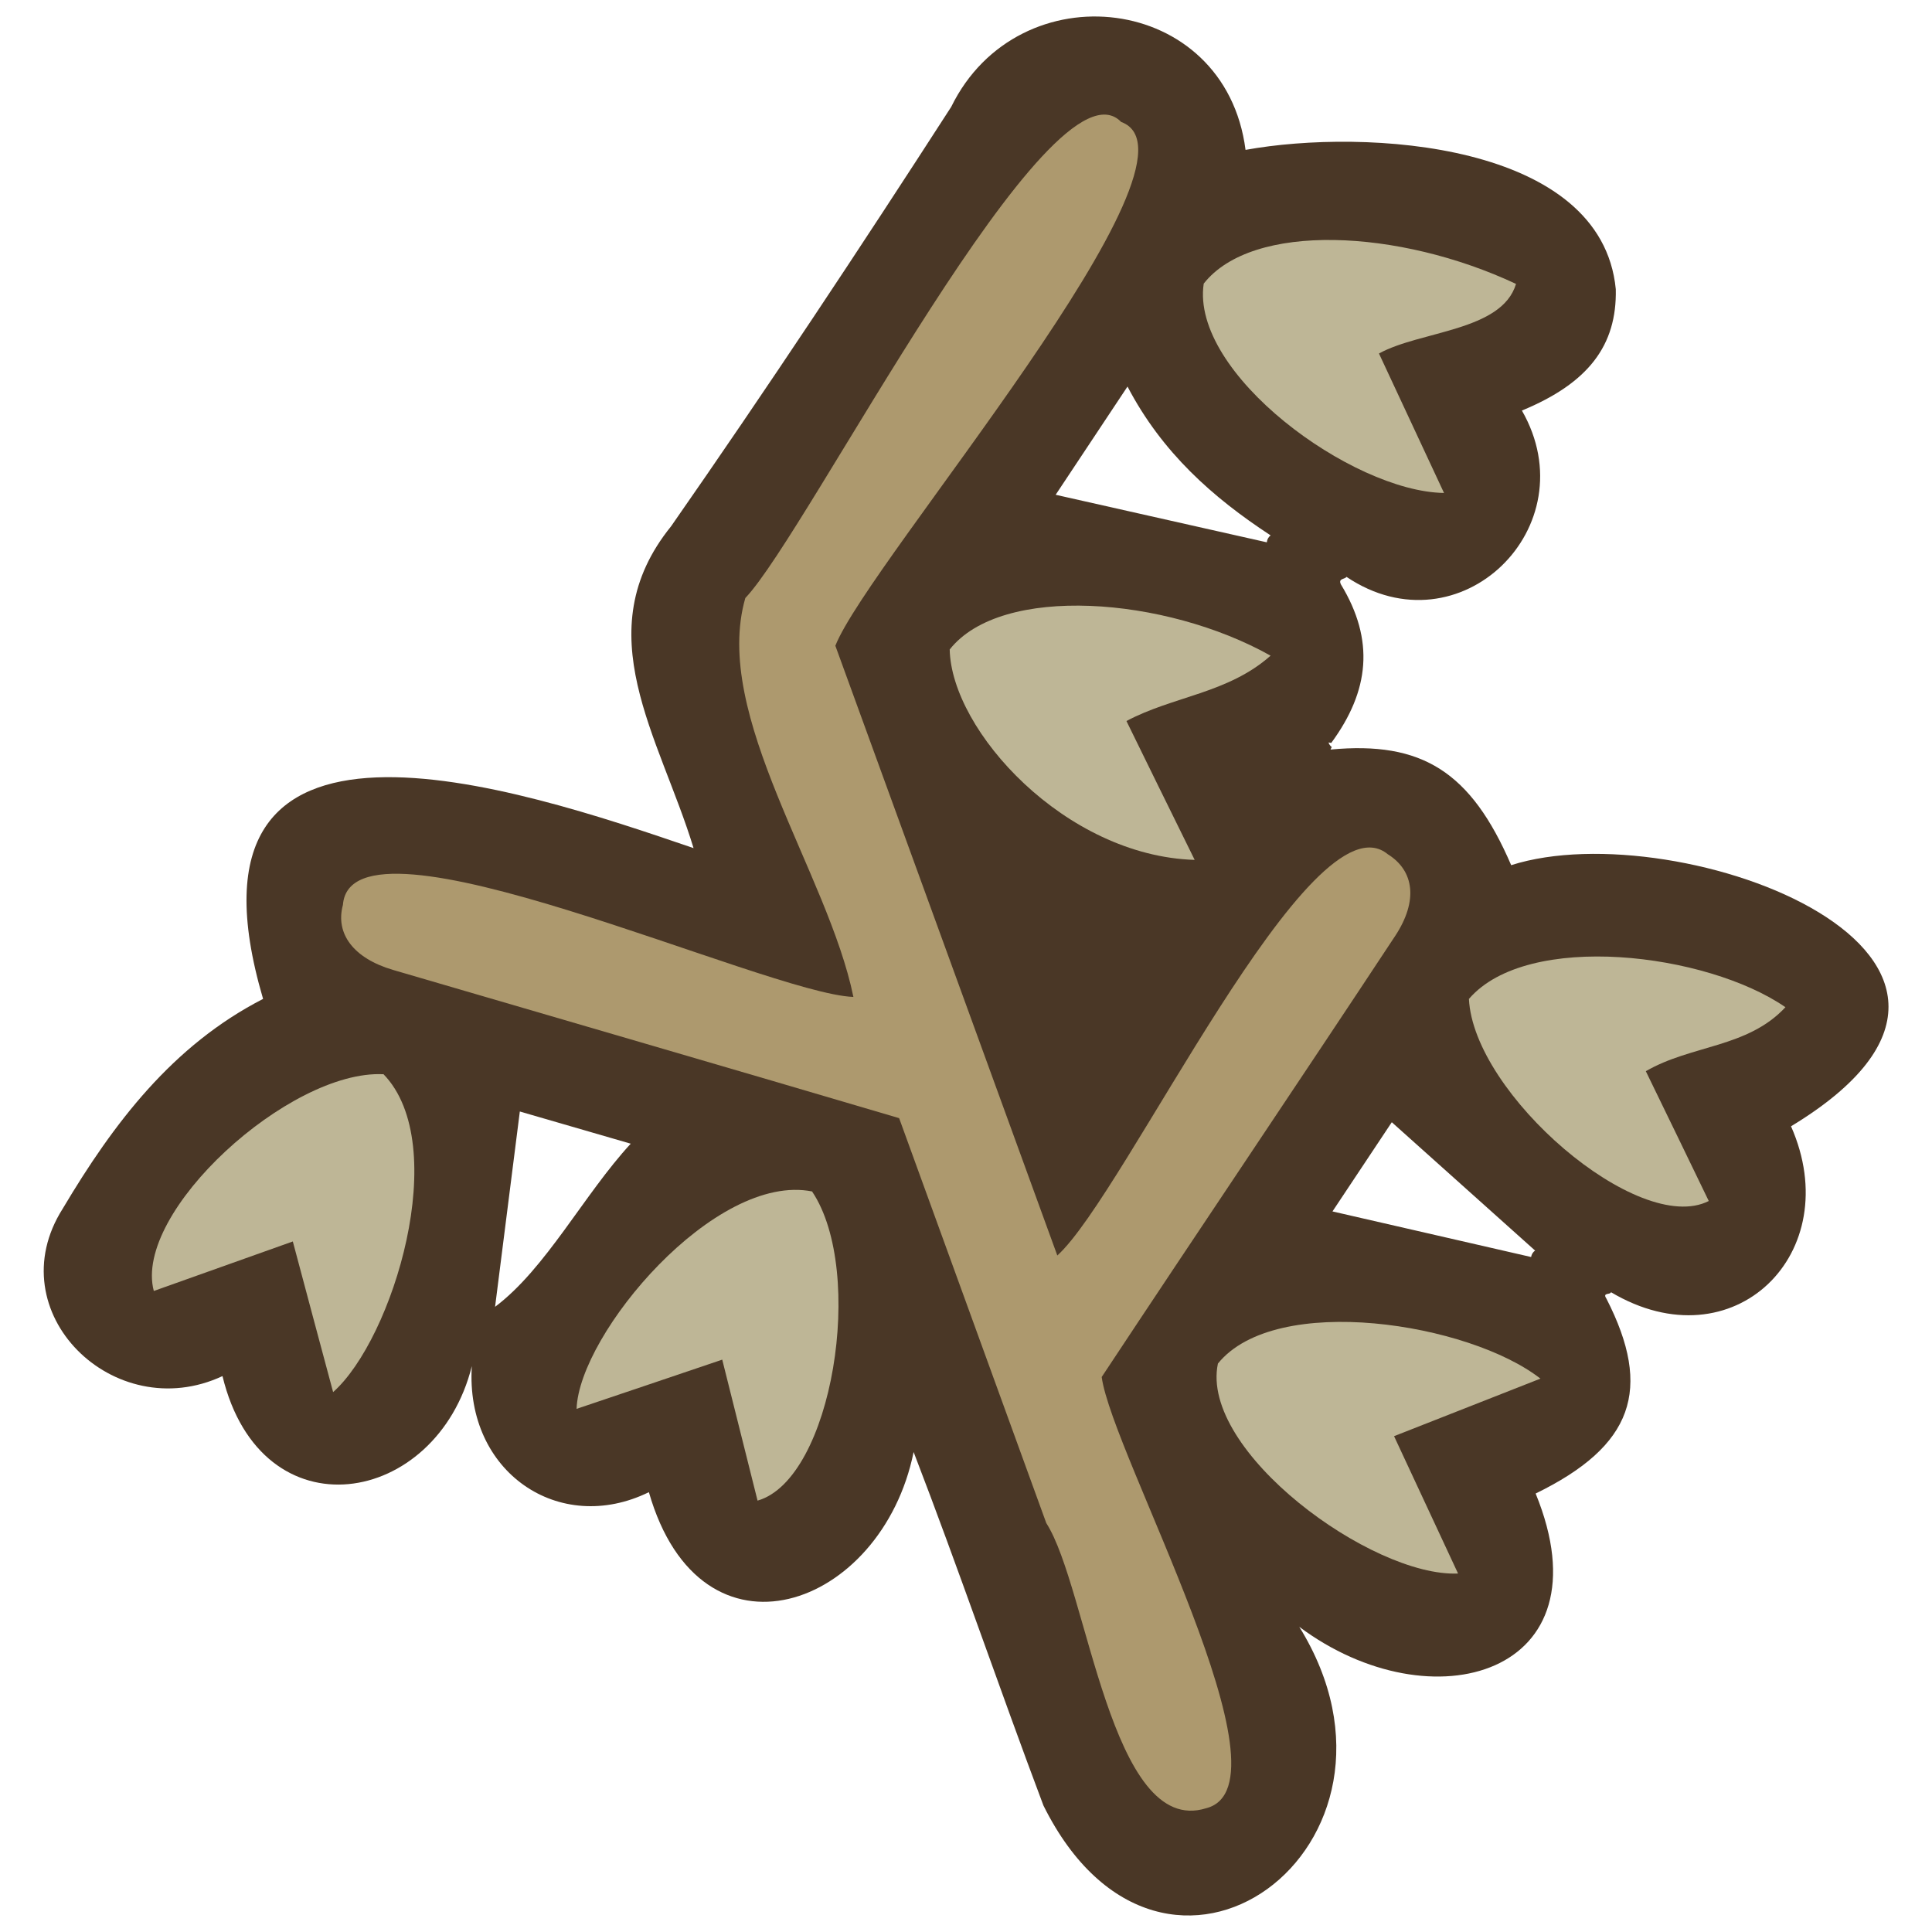
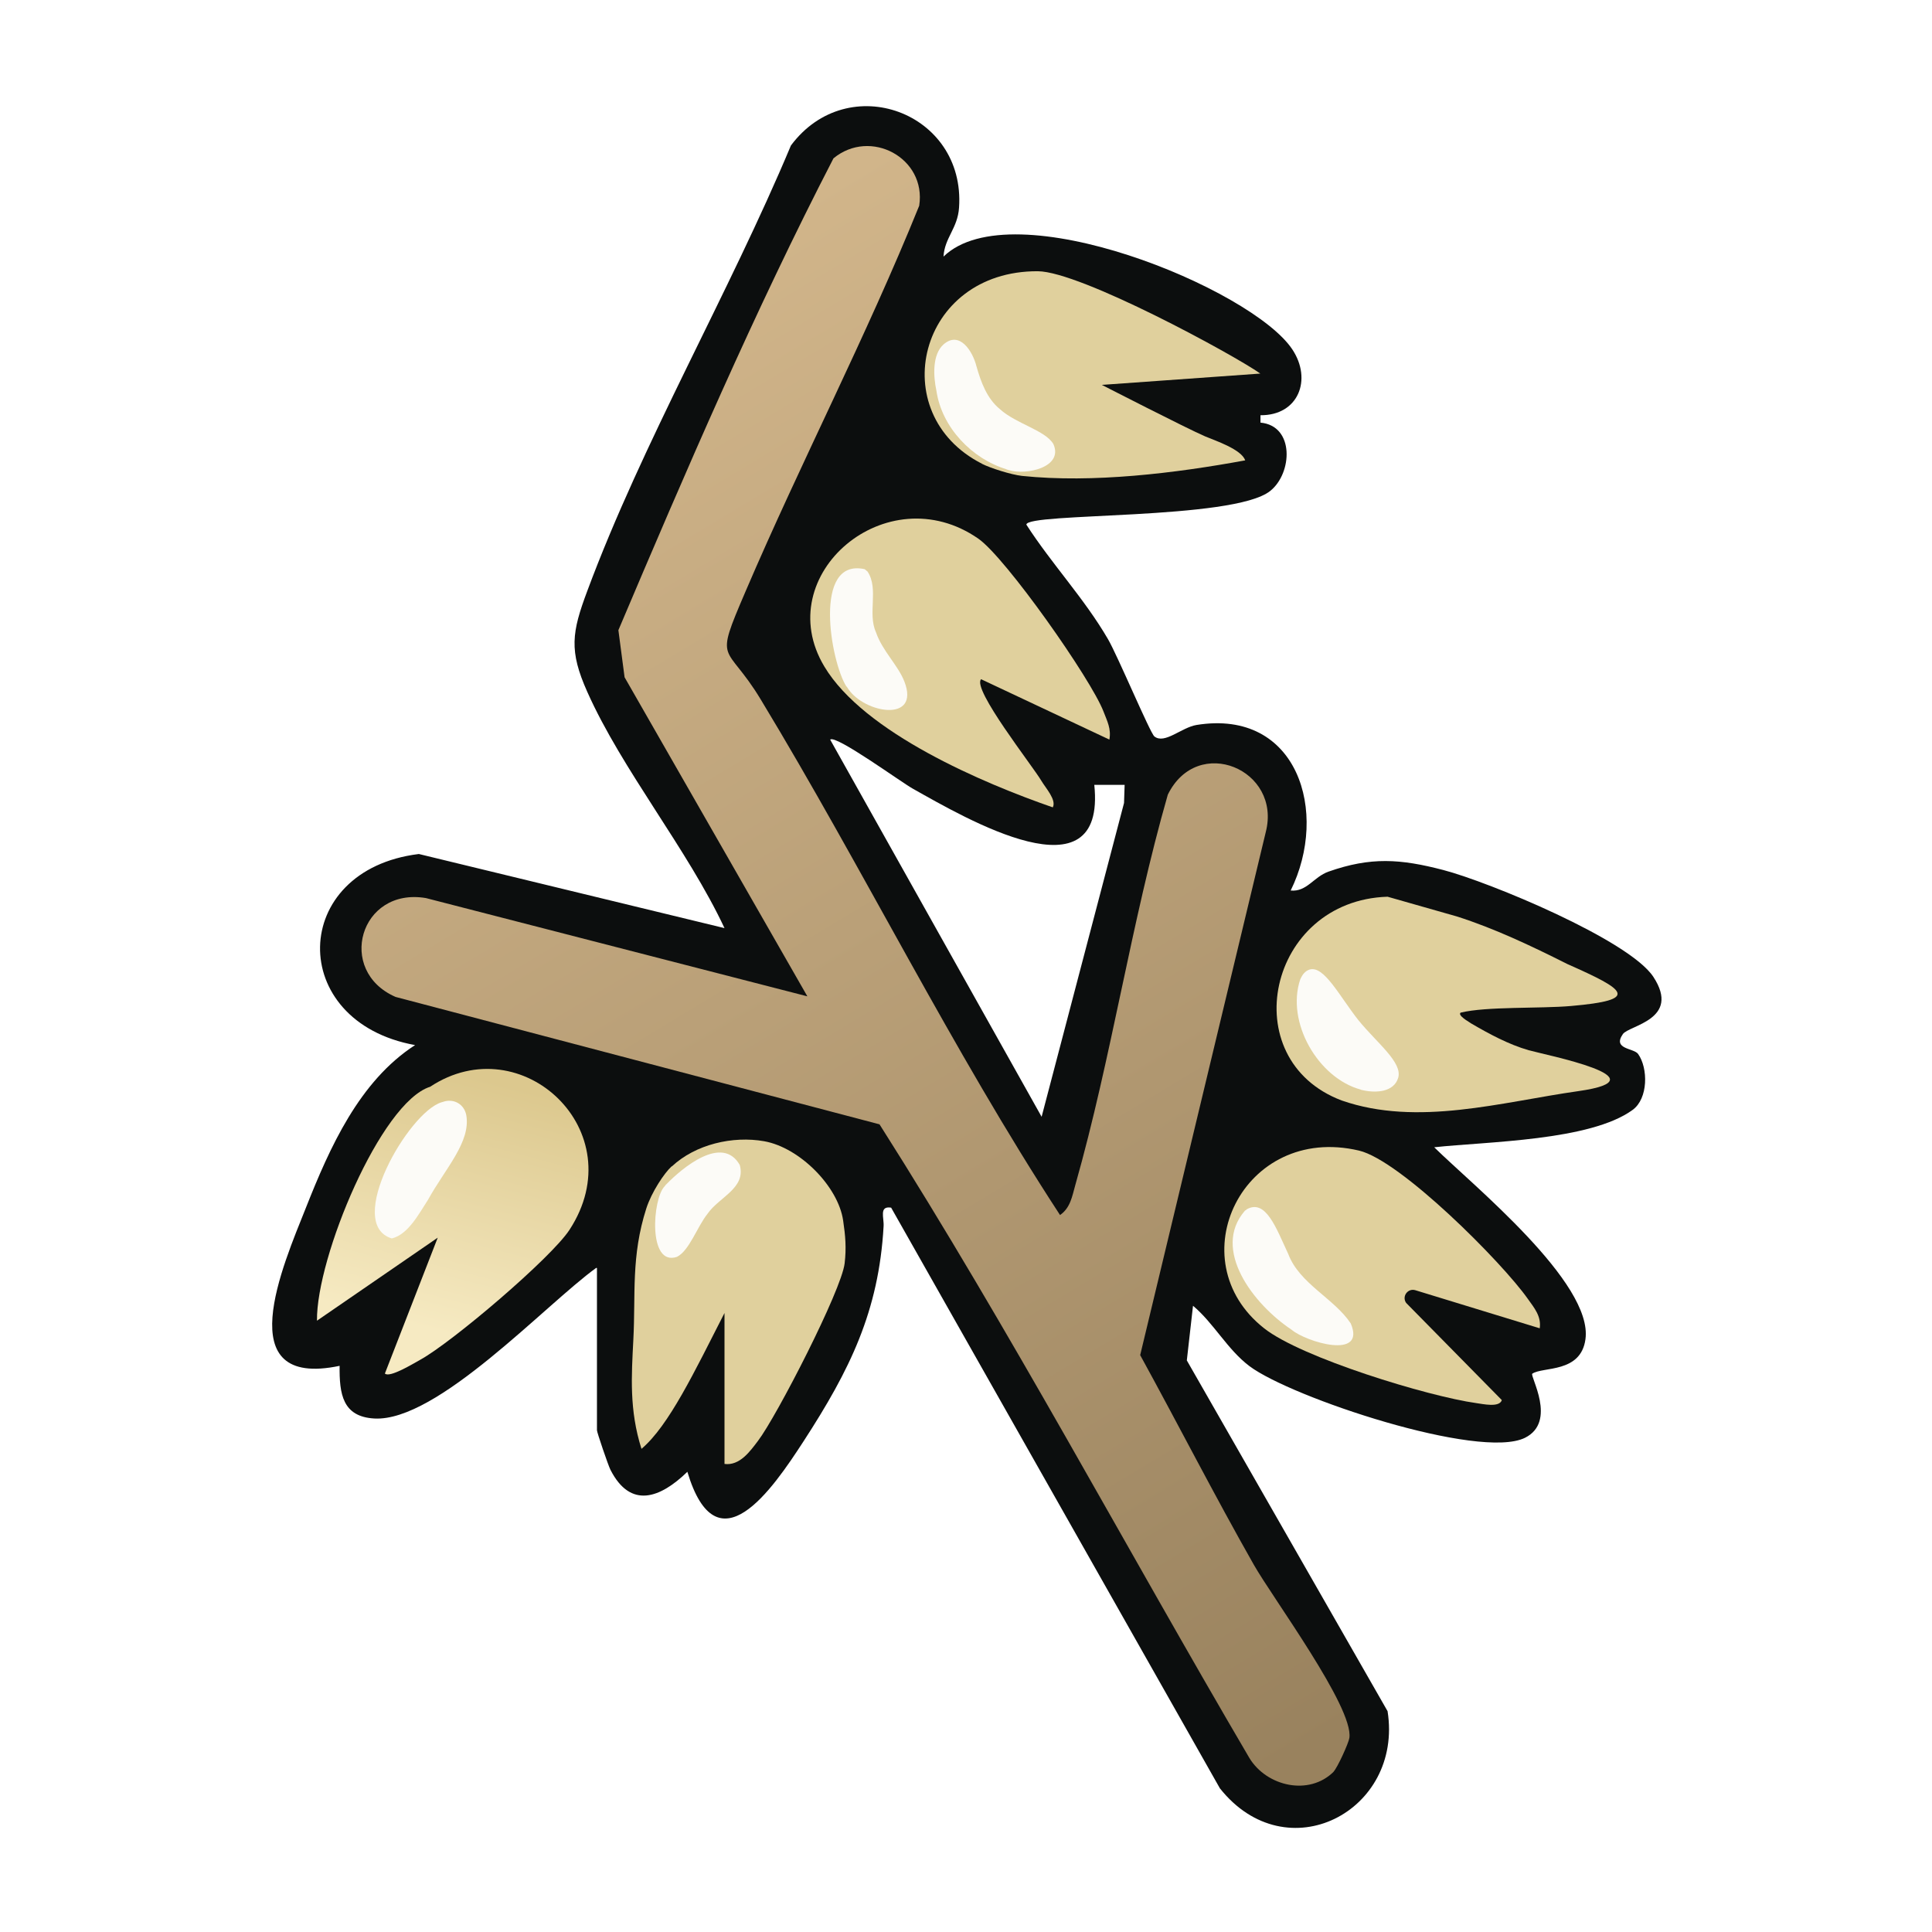
- <svg xmlns="http://www.w3.org/2000/svg" id="uuid-c880d82f-d149-4107-a0a7-f2df02559844" data-name="fill_oat" viewBox="0 0 128 128">
-   <path d="M88.15,49.66c6.06-.57,9.3,1.46,11.97,7.66,11.14-3.56,37,6.12,18.54,17.3,3.71,8.4-3.81,15.82-11.93,10.99-.03.19-.59,0-.3.43,3.08,6.02,1.77,9.76-4.69,12.91,4.91,12.01-6.88,15.39-15.66,8.83,8.98,14.51-8.98,27.87-16.95,11.84-2.96-7.86-5.57-15.55-8.6-23.42-2.11,10.38-14.09,14.67-17.54,2.66-5.94,2.91-12.18-1.33-11.73-8.35-2.33,9.32-13.94,11.3-16.52.66-7.18,3.35-14.94-4.24-10.58-11.1,3.36-5.65,7.27-10.81,13.27-13.89-6.42-21.83,16.89-13.97,28.52-9.99-2.25-7.39-7.15-14.32-1.49-21.32,6.37-9.14,12.52-18.43,18.56-27.79,4.46-9.11,18.16-7.56,19.5,2.85,7.93-1.44,23.59-.51,24.53,9.23.08,3.72-1.81,6.22-6.22,8.04,4.41,7.69-4.11,16.06-11.62,11.02-.12.17-.57.09-.37.5,2.24,3.69,1.9,7.04-.64,10.5,0,0-.18-.03-.18-.03.02.1.12.24.21.3l-.08.17ZM41.78,75.77c-2.42-.7-5.08-1.47-7.34-2.13-.56,4.39-1.1,8.67-1.64,12.94,3.37-2.53,5.89-7.45,8.99-10.81ZM84.18,35.47c-3.83-2.51-7.19-5.48-9.48-9.86-1.73,2.61-3.36,5.06-4.76,7.17,4.76,1.07,9.37,2.11,13.99,3.15.02-.19.1-.34.25-.46ZM101.7,82.85c-3.13-2.8-6.26-5.61-9.49-8.5-1.23,1.85-2.67,4.02-3.93,5.91,4.44,1.02,8.8,2.02,13.16,3.02.03-.18.12-.33.27-.43Z" style="fill: #4a3726; stroke-width: 0px;" />
-   <path d="M55.34,42.77c4.9,13.45,9.72,26.71,14.71,40.41,4.52-4.08,16.81-30.8,21.9-26.58,1.75,1.09,2.01,3.09.49,5.4-6.46,9.79-12.97,19.43-19.45,29.23.7,5.16,12.95,27.03,6.92,28.57-6.32,1.98-7.85-14.63-10.59-18.89-3.24-8.91-6.48-17.83-9.75-26.83-11.23-3.32-22.33-6.54-33.53-9.82-2.62-.77-3.84-2.4-3.32-4.31.53-6.95,27.98,5.88,33.82,6.1-1.68-8.22-9.4-18.65-7.16-26.43,4.16-4.35,20.29-36.33,24.9-31.54,6.45,2.36-16.74,29.12-18.93,34.69Z" style="fill: #ad996e; stroke-width: 0px;" />
-   <path d="M97.33,66.17c3.88-4.49,15.74-3.04,20.96.56-2.51,2.7-6.24,2.49-9.25,4.24,1.39,2.86,2.79,5.74,4.17,8.6-4.65,2.36-15.6-7.1-15.89-13.4Z" style="fill: #beb696; stroke-width: 0px;" />
-   <path d="M53.81,78.95c3.55,5.31,1.34,19.05-3.62,20.47-.76-3.03-1.52-6.05-2.34-9.34-3.23,1.09-6.34,2.15-9.65,3.26.17-4.98,9.18-15.7,15.62-14.4Z" style="fill: #beb696; stroke-width: 0px;" />
-   <path d="M62.92,43.03c3.42-4.34,14.3-3.5,21.26.41-2.83,2.51-6.46,2.68-9.55,4.33,1.37,2.8,2.75,5.61,4.52,9.2-8.58-.26-16.12-8.56-16.23-13.94Z" style="fill: #beb696; stroke-width: 0px;" />
-   <path d="M25.4,71.16c4.57,4.71.63,17.56-3.33,21.07-.92-3.43-1.75-6.52-2.67-9.98-3.1,1.1-6.14,2.19-9.21,3.28-1.39-5.23,8.99-14.66,15.2-14.36Z" style="fill: #beb696; stroke-width: 0px;" />
-   <path d="M100.44,18.81c-.94,3.14-6.34,3.1-9.08,4.61,1.46,3.12,2.82,6.04,4.31,9.24-6.11-.09-16.81-7.93-15.92-13.87,3.22-4.09,12.94-3.62,20.69.02Z" style="fill: #beb696; stroke-width: 0px;" />
-   <path d="M102.05,91.34c-3.49,1.37-6.49,2.55-9.69,3.81,1.42,3.05,2.78,5.97,4.24,9.1-5.71.25-17.13-8.11-15.91-13.91,3.83-4.74,16.66-2.69,21.37,1Z" style="fill: #beb696; stroke-width: 0px;" />
+ <svg xmlns="http://www.w3.org/2000/svg" id="uuid-0eec1b7a-df4d-4798-b36b-71122a89b655" data-name="fill_oat" viewBox="0 0 128 128">
+   <defs>
+     <linearGradient id="uuid-65bb9e93-8a4d-4934-a716-04a9865653ac" x1="-1559.47" y1="48.64" x2="-1450.73" y2="229.46" gradientTransform="translate(814) scale(.5)" gradientUnits="userSpaceOnUse">
+       <stop offset="0" stop-color="#d1b58a" />
+       <stop offset="1" stop-color="#99825e" />
+     </linearGradient>
+     <linearGradient id="uuid-b56b0fa0-8ef2-44e1-bcbc-0aa5878e819c" x1="-1562.48" y1="143.3" x2="-1571.1" y2="176.19" gradientTransform="translate(814) scale(.5)" gradientUnits="userSpaceOnUse">
+       <stop offset="0" stop-color="#dcc88e" />
+       <stop offset="1" stop-color="#f6eac2" />
+     </linearGradient>
+   </defs>
+   <path d="M39.5,84c-3.41,2.47-10.53,10.21-14.7,9.98-2.11-.12-2.32-1.63-2.3-3.49-7.37,1.55-3.75-6.66-2.23-10.48,1.57-3.97,3.53-8.38,7.23-10.77-8.54-1.55-8.33-11.61.25-12.66l20.25,4.91c-2.45-5.23-6.78-10.47-9.09-15.65-1.22-2.73-1.03-3.94,0-6.69,3.66-9.85,9.41-19.76,13.49-29.51,3.78-5.08,11.57-2.21,11.14,4.11-.09,1.38-.96,2-1.03,3.25,4.54-4.41,20.44,2.12,23.11,6.15,1.33,2,.4,4.38-2.11,4.36v.49c2.27.21,2.12,3.36.64,4.53-2.44,1.95-16.17,1.41-16.15,2.23,1.68,2.61,3.84,4.89,5.41,7.59.63,1.08,2.79,6.22,3.07,6.44.68.54,1.8-.6,2.8-.76,6.7-1.08,8.79,5.79,6.23,10.97,1.07.1,1.52-.9,2.5-1.25,2.81-.99,4.77-.85,7.61-.11,3.03.79,12.31,4.63,13.92,7.08,1.85,2.83-1.62,3.21-2.02,3.79-.71,1.02.73.92,1.01,1.32.67.94.67,2.95-.36,3.7-2.81,2.06-9.68,2.1-13.15,2.48,2.55,2.51,10.54,8.98,10.02,12.72-.31,2.26-2.82,1.8-3.52,2.28-.19.13,1.67,3.18-.49,4.25-3.02,1.48-15.48-2.67-18.25-4.75-1.47-1.11-2.36-2.84-3.74-4l-.41,3.62,13.3,23.24c1.05,6.63-6.69,10.68-11.11,5.11l-21.78-38.47c-.82-.13-.46.67-.5,1.24-.32,5.63-2.24,9.52-5.29,14.22-2.09,3.22-5.75,8.58-7.71,2.04-1.78,1.73-3.76,2.5-5.1-.14-.15-.3-.89-2.47-.89-2.61v-10.75ZM72.5,52c.8,7.7-8.55,2.2-12.01.26-.81-.45-5.12-3.6-5.49-3.26l14.01,24.99,5.46-20.79.04-1.2h-2Z" style="fill: #0c0e0e;" />
+   <path d="M88.37,117.37c-1.64,1.64-4.45.98-5.59-.89-8.2-13.97-15.83-28.32-24.51-41.99l-32.06-8.44c-3.95-1.72-2.37-7.29,2.01-6.55l25.27,6.51-12.11-21.14-.41-3.12c4.44-10.47,9.02-21.14,14.25-31.26,2.45-2.02,6.17-.02,5.68,3.14-3.5,8.66-7.83,16.97-11.5,25.54-2.13,4.97-1.33,3.31,1,7.17,6.81,11.25,12.63,23.13,19.83,34.16.69-.48.8-1.24,1.01-1.98,2.41-8.49,3.69-17.37,6.13-25.87,1.97-4.02,7.56-1.67,6.49,2.48l-8.32,34.65c2.53,4.61,4.94,9.33,7.53,13.89,1.26,2.22,6.62,9.45,6.33,11.47-.05.35-.8,1.99-1.05,2.24Z" style="fill: url(#uuid-65bb9e93-8a4d-4934-a716-04a9865653ac);" />
+   <path d="M44.51,77.28c1.57-1.47,4.04-2.04,6.12-1.67,2.35.42,4.9,2.99,5.23,5.25.15,1.01.22,1.81.1,2.84-.21,1.79-4.5,10.13-5.74,11.76-.53.7-1.21,1.66-2.22,1.53v-10c-1.99,3.89-3.68,7.46-5.5,9-.82-2.58-.66-4.85-.54-7.22.16-3.02-.16-5.52.86-8.71.35-1.08,1.18-2.33,1.68-2.79Z" style="fill: #e0d09d;" />
+   <path d="M96.53,60.72c2.45.78,4.91,1.94,7.31,3.15,3.89,1.72,4.86,2.38.24,2.78-2.05.18-5.6.02-7.31.44-.15.13.14.37.69.71,1.18.69,2.49,1.4,3.82,1.78,1.09.31,9.1,1.88,3.29,2.71-5.09.72-10.65,2.37-15.68.62-7.16-2.71-4.9-13.25,3.04-13.5" style="fill: #e0d09d;" />
+   <path d="M54.61,44.15c-3.63-6.06,4.15-12.68,10.21-8.46,1.82,1.27,7.46,9.29,8.29,11.45.24.63.52,1.14.39,1.86l-8.5-4c-.62.64,3.42,5.75,4,6.74.27.46,1.01,1.26.75,1.75-4.56-1.58-12.51-4.93-15.14-9.34Z" style="fill: #e0d09d;" />
+   <path d="M28.5,72c6.06-4.01,13.49,2.95,9.23,9.48-1.22,1.87-7.78,7.45-9.89,8.61-.44.24-2.03,1.22-2.34.91l3.5-9-8,5.5c-.05-4.19,4.23-14.47,7.5-15.5Z" style="fill: url(#uuid-b56b0fa0-8ef2-44e1-bcbc-0aa5878e819c);" />
+   <path d="M102,88l-8.23-2.52c-.5-.15-.91.41-.61.84l6.34,6.44c-.16.51-1.24.26-1.69.2-3.22-.45-11.59-3.01-14.05-4.95-5.76-4.52-1.41-13.59,6.28-11.78,2.75.65,9.47,7.39,11.18,9.82.42.59.91,1.16.79,1.96Z" style="fill: #e0d09d;" />
+   <path d="M65.05,30.72c-6.5-3.31-4.23-12.79,3.71-12.75,2.84.02,13,5.55,14.74,6.78l-10.5.75s5.63,2.89,6.84,3.41c.72.3,2.4.86,2.66,1.59-4.62.85-10.09,1.52-14.79,1.03-.72-.08-2.1-.52-2.65-.8Z" style="fill: #e0d09d;" />
+   <path d="M56.08,45.49c-1.05-1.64-2.26-8.55,1.21-7.78.05.04.14.12.19.16.76,1.16-.02,2.77.56,4.03.41,1.21,1.47,2.19,1.88,3.26,1.06,2.74-2.65,2.11-3.73.47l-.1-.15Z" style="fill: #fcfbf7;" />
+   <path d="M29.41,72.98c.69-.2,1.34.19,1.48.89.32,1.78-1.38,3.53-2.54,5.63-.6.92-1.3,2.28-2.39,2.55-3.16-.95,1.1-8.36,3.29-9.02l.14-.04Z" style="fill: #fcfbf7;" />
+   <path d="M44.14,78.47c1.05-1.09,3.71-3.32,4.87-1.29.43,1.54-1.36,2.12-2.13,3.23-.7.88-1.21,2.45-2.03,2.86-1.94.66-1.62-3.87-.82-4.67l.1-.13Z" style="fill: #fcfbf7;" />
+   <path d="M90.16,72.19c-2.83-.76-4.98-4.47-4.01-7.32.14-.3.31-.53.6-.63.96-.31,1.98,1.74,3.24,3.34,1.22,1.51,2.96,2.81,2.64,3.84-.29.93-1.44,1-2.29.82l-.18-.04Z" style="fill: #fcfbf7;" />
+   <path d="M82.58,80.13c1.28-.74,1.97,1.24,2.77,2.95.75,1.98,3.03,2.93,4.14,4.6,1.04,2.44-2.98,1.23-3.93.41-2.52-1.68-5.31-5.31-3.08-7.88l.11-.07Z" style="fill: #fcfbf7;" />
+   <path d="M66.68,31.09c-2.27-.69-4.28-2.75-4.64-5.2-.21-.98-.28-2.4.47-3.07,1.07-.94,1.94.47,2.18,1.44.3,1.05.69,2.14,1.56,2.85,1.07.97,3.01,1.4,3.54,2.31.69,1.55-1.83,2.08-2.93,1.73l-.18-.05Z" style="fill: #fcfbf7;" />
</svg>
